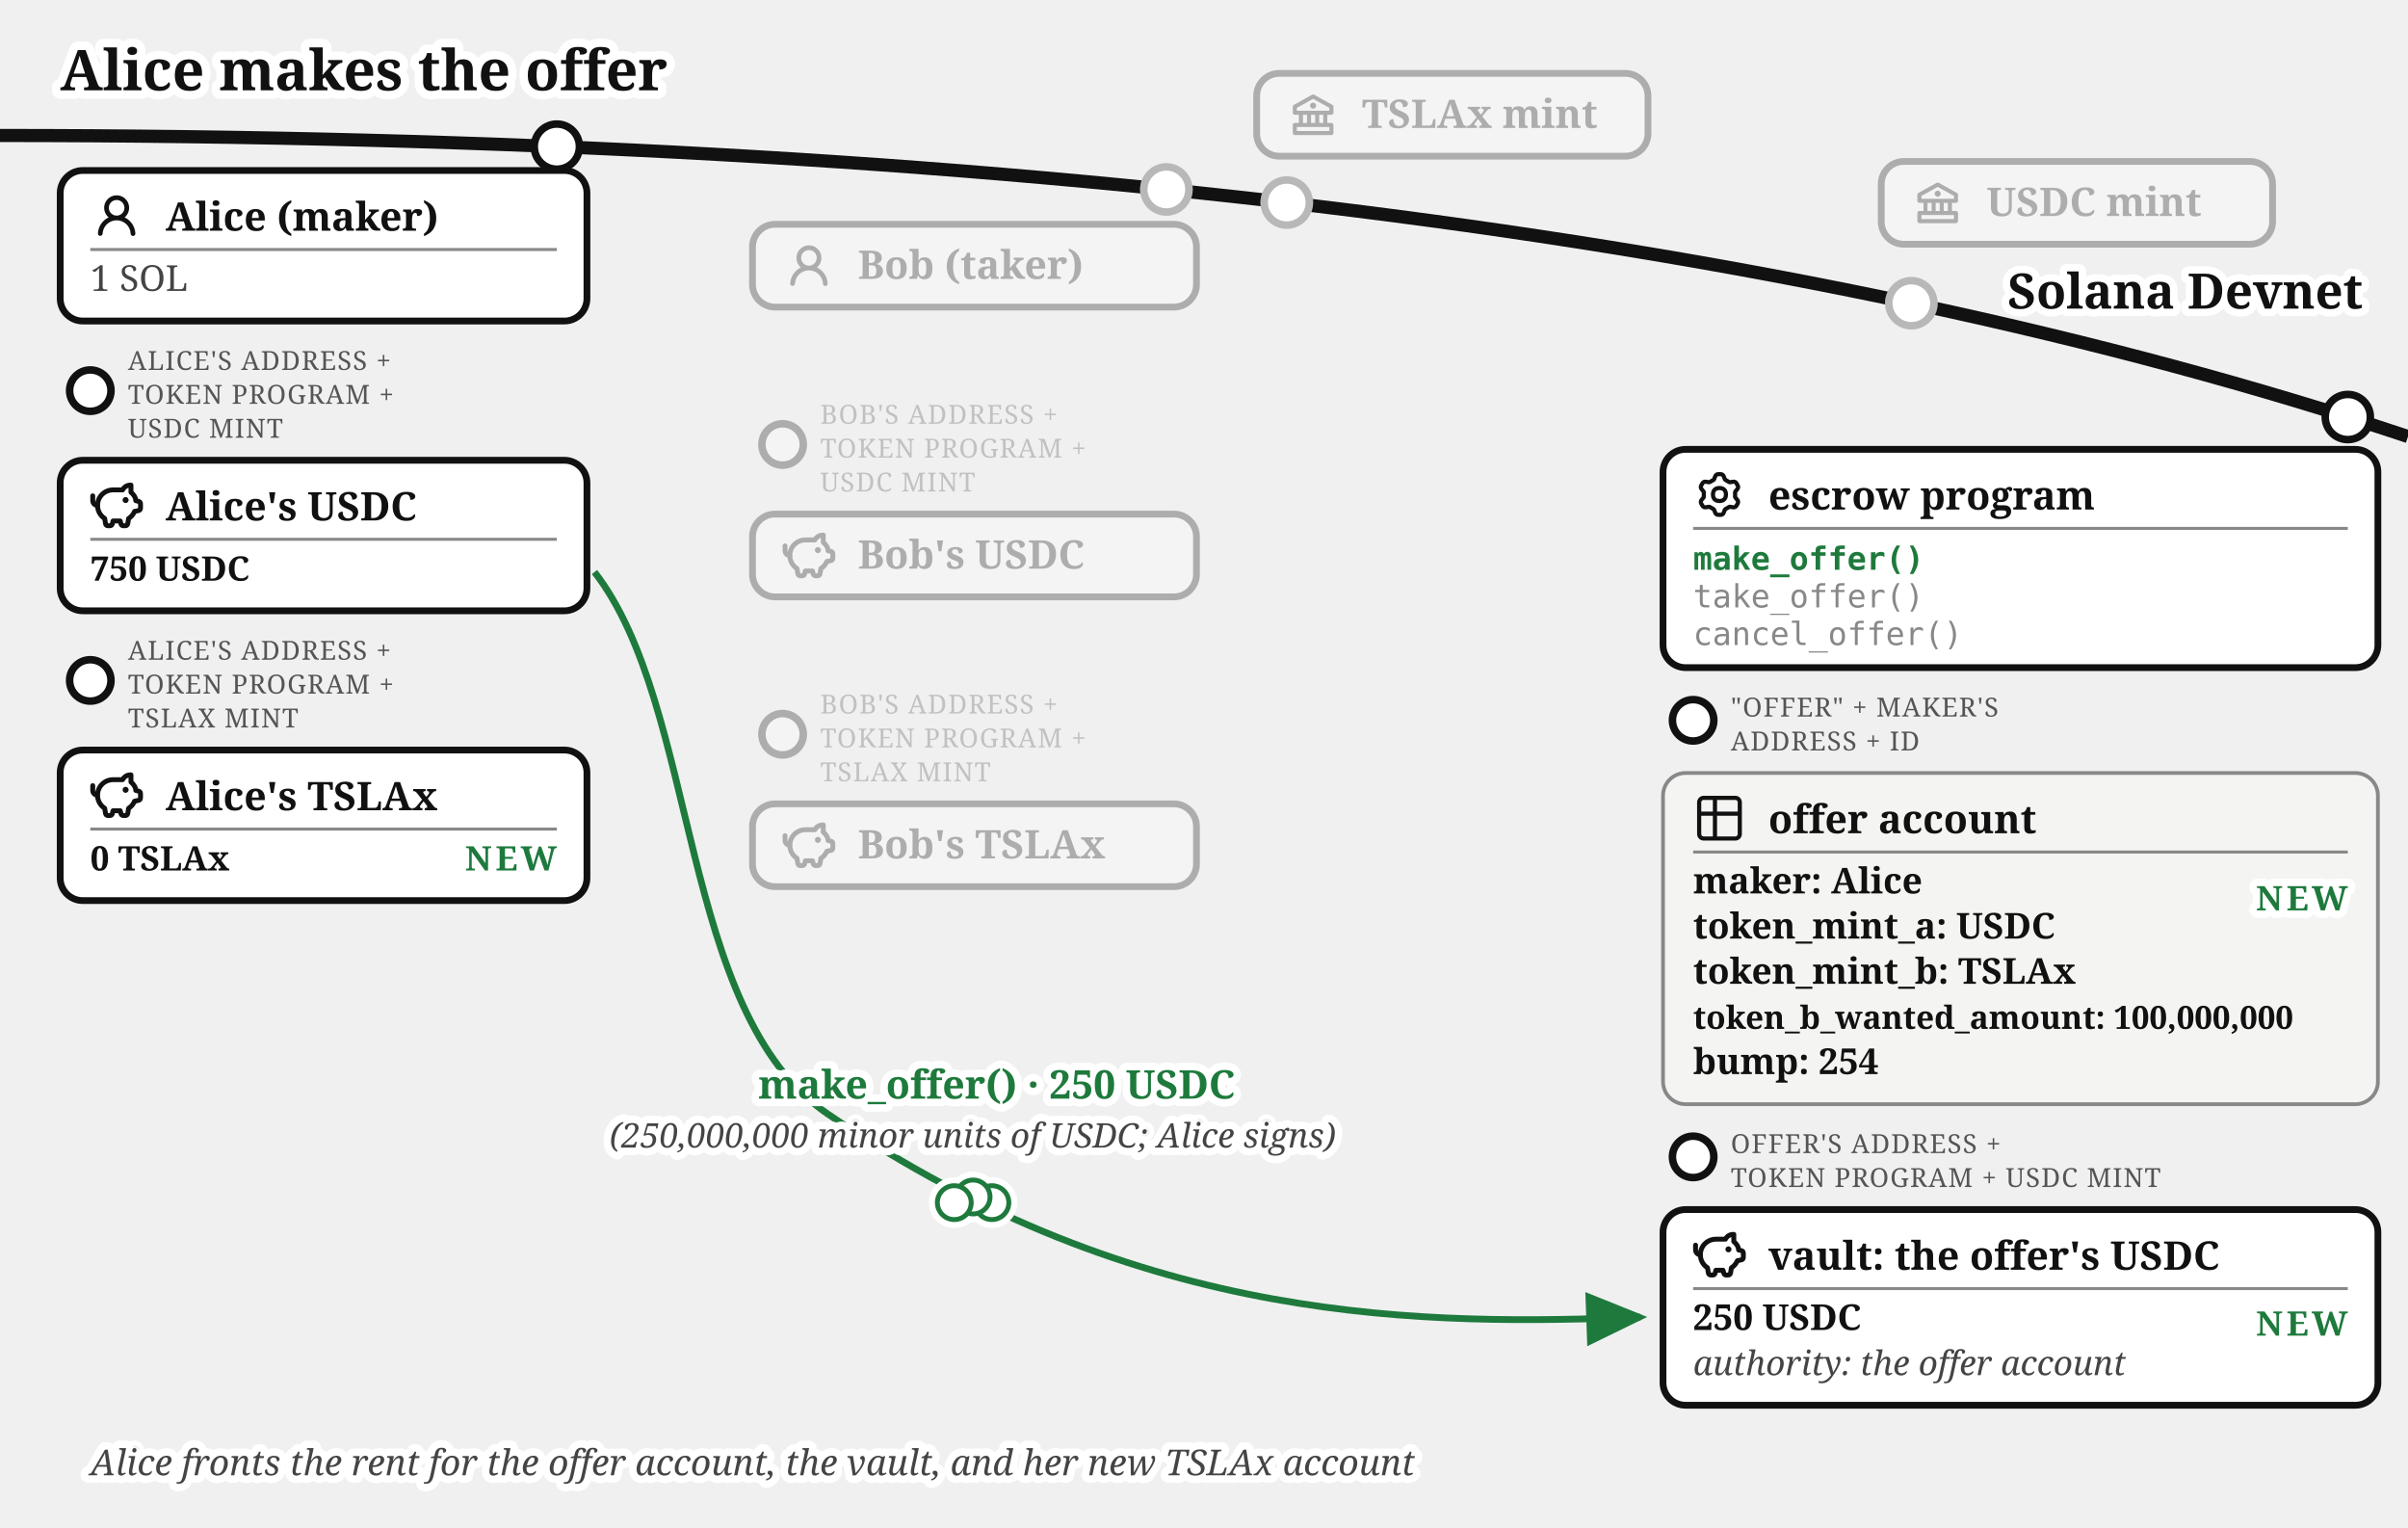
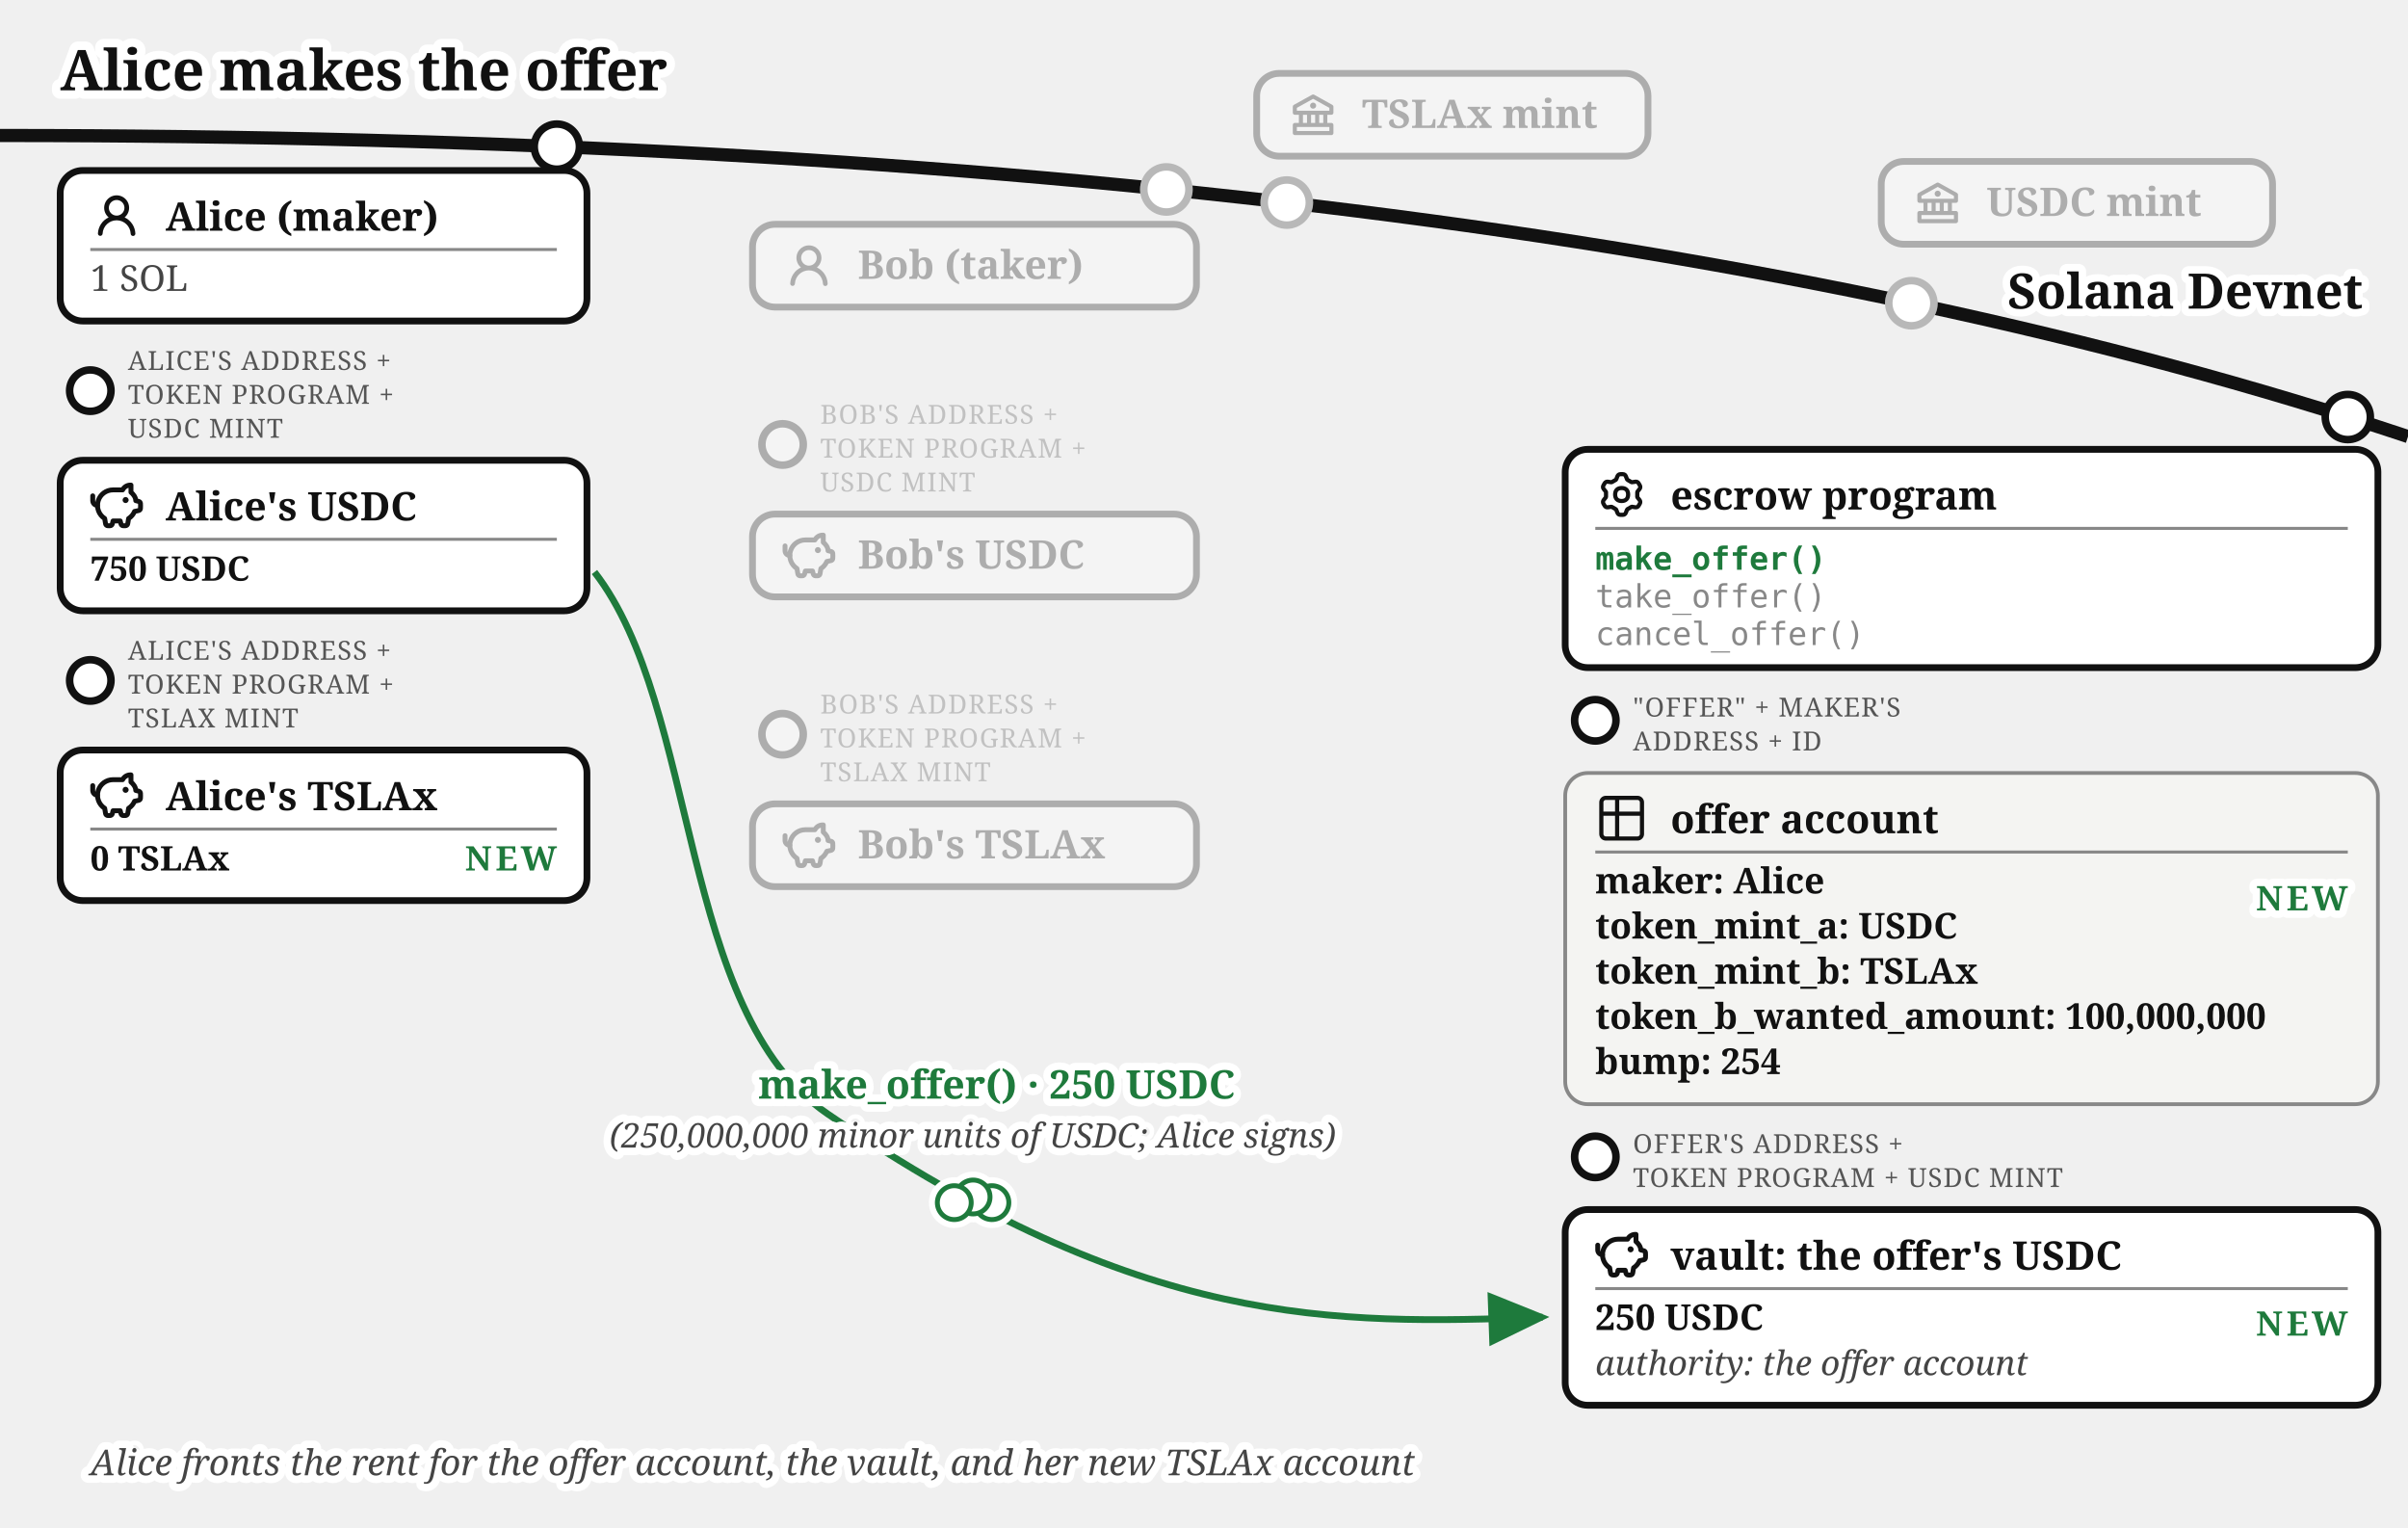
<svg xmlns="http://www.w3.org/2000/svg" viewBox="0 0 640 406" font-family="Gelasio, Georgia, serif" fill="#111">
  <text stroke="#fff" stroke-width="4.5" paint-order="stroke" stroke-linejoin="round" x="16" y="24" font-size="15" font-weight="bold">Alice makes the offer</text>
  <defs>
    <marker id="escrow-make-arr" markerWidth="9" markerHeight="8" refX="8" refY="4" orient="auto">
      <path d="M0,0 L9,4 L0,8 z" fill="#1e7a3c" />
    </marker>
    <marker id="escrow-make-arrg" markerWidth="9" markerHeight="8" refX="8" refY="4" orient="auto">
      <path d="M0,0 L9,4 L0,8 z" fill="#777" />
    </marker>
  </defs>
  <path d="M 0,36 Q 400,36 640,116" fill="none" stroke="#111" stroke-width="3.5" />
  <text stroke="#fff" stroke-width="4" paint-order="stroke" stroke-linejoin="round" x="628" y="82" font-size="13" font-weight="bold" text-anchor="end">Solana Devnet</text>
  <circle cx="342" cy="53.824" r="7" fill="#fff" />
  <g opacity="0.3">
    <circle cx="342" cy="53.824" r="6" fill="#fff" stroke="#111" stroke-width="2" />
    <rect x="334" y="19.5" width="104" height="22" rx="6" fill="#fff" stroke="#111" stroke-width="1.8" />
    <g transform="translate(342,23.5)">
      <g transform="translate(0.52,0.519) scale(0.54)" fill="#111">
        <path d="m21.49 7.13l-9-5a.99.99 0 0 0-.97 0l-9.01 5C2.19 7.31 2 7.64 2 8v3c0 .55.45 1 1 1h2v4H3c-.55 0-1 .45-1 1v4c0 .55.45 1 1 1h18c.55 0 1-.45 1-1v-4c0-.55-.45-1-1-1h-2v-4h2c.55 0 1-.45 1-1V8a1 1 0 0 0-.51-.87M7 12h2v4H7zm6 0v4h-2v-4zm7 6v2H4v-2zm-3-2h-2v-4h2zm3-6H4V8.59l8-4.44l8 4.44z" />
        <path d="M12 6a1.5 1.5 0 1 0 0 3a1.5 1.5 0 1 0 0-3" />
      </g>
    </g>
    <text x="362" y="34" font-size="10.5" font-weight="bold">TSLAx mint</text>
  </g>
  <circle cx="508" cy="80.57" r="7" fill="#fff" />
  <g opacity="0.3">
    <circle cx="508" cy="80.57" r="6" fill="#fff" stroke="#111" stroke-width="2" />
    <rect x="500" y="42.9" width="104" height="22" rx="6" fill="#fff" stroke="#111" stroke-width="1.8" />
    <g transform="translate(508,46.9)">
      <g transform="translate(0.52,0.519) scale(0.54)" fill="#111">
        <path d="m21.49 7.13l-9-5a.99.99 0 0 0-.97 0l-9.01 5C2.19 7.31 2 7.64 2 8v3c0 .55.45 1 1 1h2v4H3c-.55 0-1 .45-1 1v4c0 .55.45 1 1 1h18c.55 0 1-.45 1-1v-4c0-.55-.45-1-1-1h-2v-4h2c.55 0 1-.45 1-1V8a1 1 0 0 0-.51-.87M7 12h2v4H7zm6 0v4h-2v-4zm7 6v2H4v-2zm-3-2h-2v-4h2zm3-6H4V8.59l8-4.44l8 4.44z" />
        <path d="M12 6a1.5 1.5 0 1 0 0 3a1.5 1.5 0 1 0 0-3" />
      </g>
    </g>
    <text x="528" y="57.4" font-size="10.5" font-weight="bold">USDC mint</text>
  </g>
  <g>
    <circle cx="148" cy="38.96" r="6" fill="#fff" stroke="#111" stroke-width="2" />
    <rect x="16" y="45.3" width="140" height="40" rx="6" fill="#fff" stroke="#111" stroke-width="1.8" />
    <g transform="translate(24,50.3)">
      <g transform="translate(0.36,0.767) scale(0.8301)" fill="#111">
        <path d="M10.561 8.073a6 6 0 0 1 3.432 5.142a.75.75 0 1 1-1.498.07a4.5 4.5 0 0 0-8.99 0a.75.75 0 0 1-1.498-.07a6 6 0 0 1 3.431-5.142a3.999 3.999 0 1 1 5.123 0M10.5 5a2.5 2.5 0 1 0-5 0a2.5 2.5 0 0 0 5 0" />
      </g>
    </g>
    <text x="44" y="61.3" font-size="10.5" font-weight="bold">Alice (maker)</text>
    <line x1="24" y1="66.3" x2="148" y2="66.3" stroke="#888" stroke-width="0.8" />
    <text x="24" y="77.3" font-size="9.5" fill="#444">1 SOL</text>
  </g>
  <g>
    <circle cx="24" cy="103.8" r="5.5" fill="#fff" stroke="#111" stroke-width="2" />
    <text x="34" y="98.3" font-size="7" letter-spacing="0.3" fill="#555">ALICE'S ADDRESS +</text>
    <text x="34" y="107.3" font-size="7" letter-spacing="0.3" fill="#555">TOKEN PROGRAM +</text>
    <text x="34" y="116.3" font-size="7" letter-spacing="0.3" fill="#555">USDC MINT</text>
    <rect x="16" y="122.3" width="140" height="40" rx="6" fill="#fff" stroke="#111" stroke-width="1.8" />
    <g transform="translate(24,127.3)">
      <g transform="translate(-0.624,-0.624) scale(0.6353)" fill="none" stroke="#111" stroke-linecap="round" stroke-linejoin="round" stroke-width="2.047">
        <path d="M14.5 5.5h-4A6.5 6.5 0 0 0 7 17.478l.288 1.738c.07.423.105.635.202.798a1 1 0 0 0 .49.416c.178.07.392.07.822.07c.397 0 .596 0 .764-.062a1 1 0 0 0 .479-.374c.1-.148.15-.34.246-.727l.209-.837h3l.21.837c.096.386.144.58.245.727a1 1 0 0 0 .479.374c.168.062.367.062.764.062c.43 0 .644 0 .821-.07a1 1 0 0 0 .49-.416c.098-.163.133-.375.203-.798L17 17.478a6.5 6.5 0 0 0 2.502-2.978l.89-.178c.77-.154 1.155-.231 1.381-.508c.227-.276.227-.669.227-1.453v-.3c0-.75 0-1.124-.212-1.396c-.212-.27-.575-.362-1.303-.544L20 10c0-1.5-1.167-2.833-2-3.5v-3h-.264c-1.37 0-2.623.774-3.236 2" />
        <path d="M15.875 9.75h-.125m.25 0a.25.25 0 1 1-.5 0a.25.25 0 0 1 .5 0M2 8v2a2 2 0 0 0 2 2" />
      </g>
    </g>
    <text x="44" y="138.3" font-size="10.5" font-weight="bold">Alice's USDC</text>
    <line x1="24" y1="143.3" x2="148" y2="143.3" stroke="#888" stroke-width="0.8" />
    <text x="24" y="154.3" font-size="9" font-weight="bold">750 USDC</text>
  </g>
  <g>
    <circle cx="24" cy="180.8" r="5.5" fill="#fff" stroke="#111" stroke-width="2" />
    <text x="34" y="175.3" font-size="7" letter-spacing="0.3" fill="#555">ALICE'S ADDRESS +</text>
    <text x="34" y="184.3" font-size="7" letter-spacing="0.3" fill="#555">TOKEN PROGRAM +</text>
    <text x="34" y="193.3" font-size="7" letter-spacing="0.3" fill="#555">TSLAX MINT</text>
    <rect x="16" y="199.3" width="140" height="40" rx="6" fill="#fff" stroke="#111" stroke-width="1.8" />
    <g transform="translate(24,204.3)">
      <g transform="translate(-0.624,-0.624) scale(0.6353)" fill="none" stroke="#111" stroke-linecap="round" stroke-linejoin="round" stroke-width="2.047">
        <path d="M14.5 5.5h-4A6.5 6.5 0 0 0 7 17.478l.288 1.738c.07.423.105.635.202.798a1 1 0 0 0 .49.416c.178.07.392.07.822.07c.397 0 .596 0 .764-.062a1 1 0 0 0 .479-.374c.1-.148.15-.34.246-.727l.209-.837h3l.21.837c.096.386.144.58.245.727a1 1 0 0 0 .479.374c.168.062.367.062.764.062c.43 0 .644 0 .821-.07a1 1 0 0 0 .49-.416c.098-.163.133-.375.203-.798L17 17.478a6.5 6.5 0 0 0 2.502-2.978l.89-.178c.77-.154 1.155-.231 1.381-.508c.227-.276.227-.669.227-1.453v-.3c0-.75 0-1.124-.212-1.396c-.212-.27-.575-.362-1.303-.544L20 10c0-1.5-1.167-2.833-2-3.5v-3h-.264c-1.37 0-2.623.774-3.236 2" />
        <path d="M15.875 9.75h-.125m.25 0a.25.25 0 1 1-.5 0a.25.25 0 0 1 .5 0M2 8v2a2 2 0 0 0 2 2" />
      </g>
    </g>
    <text x="44" y="215.3" font-size="10.5" font-weight="bold">Alice's TSLAx</text>
    <line x1="24" y1="220.3" x2="148" y2="220.3" stroke="#888" stroke-width="0.8" />
    <text x="24" y="231.3" font-size="9" font-weight="bold">0 TSLAx</text>
    <text stroke="#fff" stroke-width="4" paint-order="stroke" stroke-linejoin="round" x="148" y="231.3" font-size="9" font-weight="bold" letter-spacing="1" fill="#1e7a3c" text-anchor="end">NEW</text>
  </g>
  <circle cx="310" cy="50.34" r="7" fill="#fff" />
  <g opacity="0.3">
    <circle cx="310" cy="50.34" r="6" fill="#fff" stroke="#111" stroke-width="2" />
    <rect x="200" y="59.6" width="118" height="22" rx="6" fill="#fff" stroke="#111" stroke-width="1.8" />
    <g transform="translate(208,63.6)">
      <g transform="translate(0.36,0.767) scale(0.8301)" fill="#111">
        <path d="M10.561 8.073a6 6 0 0 1 3.432 5.142a.75.75 0 1 1-1.498.07a4.5 4.5 0 0 0-8.99 0a.75.75 0 0 1-1.498-.07a6 6 0 0 1 3.431-5.142a3.999 3.999 0 1 1 5.123 0M10.5 5a2.5 2.5 0 1 0-5 0a2.5 2.5 0 0 0 5 0" />
      </g>
    </g>
    <text x="228" y="74.1" font-size="10.5" font-weight="bold">Bob (taker)</text>
  </g>
  <g opacity="0.3">
    <circle cx="208" cy="118.1" r="5.5" fill="#fff" stroke="#111" stroke-width="2" />
    <text x="218" y="112.6" font-size="7" letter-spacing="0.3" fill="#555">BOB'S ADDRESS +</text>
    <text x="218" y="121.6" font-size="7" letter-spacing="0.3" fill="#555">TOKEN PROGRAM +</text>
    <text x="218" y="130.6" font-size="7" letter-spacing="0.3" fill="#555">USDC MINT</text>
    <rect x="200" y="136.6" width="118" height="22" rx="6" fill="#fff" stroke="#111" stroke-width="1.8" />
    <g transform="translate(208,140.6)">
      <g transform="translate(-0.624,-0.624) scale(0.6353)" fill="none" stroke="#111" stroke-linecap="round" stroke-linejoin="round" stroke-width="2.047">
        <path d="M14.5 5.5h-4A6.5 6.5 0 0 0 7 17.478l.288 1.738c.07.423.105.635.202.798a1 1 0 0 0 .49.416c.178.07.392.07.822.07c.397 0 .596 0 .764-.062a1 1 0 0 0 .479-.374c.1-.148.15-.34.246-.727l.209-.837h3l.21.837c.096.386.144.58.245.727a1 1 0 0 0 .479.374c.168.062.367.062.764.062c.43 0 .644 0 .821-.07a1 1 0 0 0 .49-.416c.098-.163.133-.375.203-.798L17 17.478a6.5 6.5 0 0 0 2.502-2.978l.89-.178c.77-.154 1.155-.231 1.381-.508c.227-.276.227-.669.227-1.453v-.3c0-.75 0-1.124-.212-1.396c-.212-.27-.575-.362-1.303-.544L20 10c0-1.5-1.167-2.833-2-3.5v-3h-.264c-1.37 0-2.623.774-3.236 2" />
        <path d="M15.875 9.75h-.125m.25 0a.25.25 0 1 1-.5 0a.25.25 0 0 1 .5 0M2 8v2a2 2 0 0 0 2 2" />
      </g>
    </g>
    <text x="228" y="151.1" font-size="10.5" font-weight="bold">Bob's USDC</text>
  </g>
  <g opacity="0.3">
    <circle cx="208" cy="195.1" r="5.5" fill="#fff" stroke="#111" stroke-width="2" />
    <text x="218" y="189.6" font-size="7" letter-spacing="0.3" fill="#555">BOB'S ADDRESS +</text>
    <text x="218" y="198.6" font-size="7" letter-spacing="0.3" fill="#555">TOKEN PROGRAM +</text>
    <text x="218" y="207.6" font-size="7" letter-spacing="0.3" fill="#555">TSLAX MINT</text>
    <rect x="200" y="213.6" width="118" height="22" rx="6" fill="#fff" stroke="#111" stroke-width="1.8" />
    <g transform="translate(208,217.6)">
      <g transform="translate(-0.624,-0.624) scale(0.6353)" fill="none" stroke="#111" stroke-linecap="round" stroke-linejoin="round" stroke-width="2.047">
        <path d="M14.5 5.5h-4A6.5 6.5 0 0 0 7 17.478l.288 1.738c.07.423.105.635.202.798a1 1 0 0 0 .49.416c.178.07.392.07.822.07c.397 0 .596 0 .764-.062a1 1 0 0 0 .479-.374c.1-.148.15-.34.246-.727l.209-.837h3l.21.837c.096.386.144.58.245.727a1 1 0 0 0 .479.374c.168.062.367.062.764.062c.43 0 .644 0 .821-.07a1 1 0 0 0 .49-.416c.098-.163.133-.375.203-.798L17 17.478a6.5 6.5 0 0 0 2.502-2.978l.89-.178c.77-.154 1.155-.231 1.381-.508c.227-.276.227-.669.227-1.453v-.3c0-.75 0-1.124-.212-1.396c-.212-.27-.575-.362-1.303-.544L20 10c0-1.5-1.167-2.833-2-3.5v-3h-.264c-1.37 0-2.623.774-3.236 2" />
        <path d="M15.875 9.75h-.125m.25 0a.25.25 0 1 1-.5 0a.25.25 0 0 1 .5 0M2 8v2a2 2 0 0 0 2 2" />
      </g>
    </g>
    <text x="228" y="228.1" font-size="10.5" font-weight="bold">Bob's TSLAx</text>
  </g>
  <g>
    <circle cx="624" cy="110.81" r="6" fill="#fff" stroke="#111" stroke-width="2" />
-     <rect x="442" y="119.4" width="190" height="58" rx="6" fill="#fff" stroke="#111" stroke-width="1.8" />
-     <g transform="translate(450,124.4)">
+     <rect x="416" y="119.4" width="216" height="58" rx="6" fill="#fff" stroke="#111" stroke-width="1.8" />
+     <g transform="translate(424,124.4)">
      <g transform="translate(0.951,0.952) scale(0.864)" fill="none" stroke="#111" stroke-linecap="round" stroke-linejoin="round" stroke-width="1.28">
        <path d="M11.808 7.727c0 .05.017.1.048.14l.667.84a.96.96 0 0 1 .082 1.08l-.392.676a.96.96 0 0 1-.975.47l-1.063-.16a.23.23 0 0 0-.145.027l-1.26.727a.23.23 0 0 0-.096.112l-.392 1a.96.96 0 0 1-.893.611h-.782a.96.96 0 0 1-.893-.61l-.392-1a.23.23 0 0 0-.096-.113L3.967 10.8a.23.23 0 0 0-.145-.028l-1.063.162a.96.96 0 0 1-.976-.47l-.39-.677a.96.96 0 0 1 .08-1.08l.67-.84a.22.22 0 0 0 .05-.14V6.273c0-.05-.018-.1-.05-.14l-.67-.84a.96.96 0 0 1-.08-1.08l.39-.676a.96.96 0 0 1 .976-.47l1.06.16a.23.23 0 0 0 .145-.027l1.262-.73a.23.23 0 0 0 .096-.113l.394-.996A.96.96 0 0 1 6.61.75h.784a.96.96 0 0 1 .893.61l.392.997q.028.075.096.116l1.26.727a.23.23 0 0 0 .145.028l1.062-.162a.96.96 0 0 1 .976.47l.391.677a.96.96 0 0 1-.081 1.08l-.67.84a.22.22 0 0 0-.049.14v1.454Z" />
        <path d="M7 8.996c1.277 0 1.996-.719 1.996-1.996S8.277 5.004 7 5.004S5.004 5.723 5.004 7S5.723 8.996 7 8.996" />
      </g>
    </g>
-     <text x="470" y="135.4" font-size="10.5" font-weight="bold">escrow program</text>
-     <line x1="450" y1="140.4" x2="624" y2="140.4" stroke="#888" stroke-width="0.8" />
-     <text x="450" y="151.4" font-size="8.5" font-family="'DejaVu Sans Mono', Menlo, monospace" font-weight="bold" fill="#1e7a3c">make_offer()</text>
-     <text x="450" y="161.4" font-size="8.5" font-family="'DejaVu Sans Mono', Menlo, monospace" fill="#888">take_offer()</text>
-     <text x="450" y="171.4" font-size="8.5" font-family="'DejaVu Sans Mono', Menlo, monospace" fill="#888">cancel_offer()</text>
+     <text x="444" y="135.4" font-size="10.5" font-weight="bold">escrow program</text>
+     <line x1="424" y1="140.4" x2="624" y2="140.4" stroke="#888" stroke-width="0.8" />
+     <text x="424" y="151.4" font-size="8.5" font-family="'DejaVu Sans Mono', Menlo, monospace" font-weight="bold" fill="#1e7a3c">make_offer()</text>
+     <text x="424" y="161.4" font-size="8.5" font-family="'DejaVu Sans Mono', Menlo, monospace" fill="#888">take_offer()</text>
+     <text x="424" y="171.4" font-size="8.5" font-family="'DejaVu Sans Mono', Menlo, monospace" fill="#888">cancel_offer()</text>
  </g>
  <g>
-     <circle cx="450" cy="191.4" r="5.5" fill="#fff" stroke="#111" stroke-width="2" />
-     <text x="460" y="190.4" font-size="7" letter-spacing="0.3" fill="#555">"OFFER" + MAKER'S</text>
-     <text x="460" y="199.4" font-size="7" letter-spacing="0.3" fill="#555">ADDRESS + ID</text>
-     <rect x="442" y="205.4" width="190" height="88" rx="6" fill="#f4f4f2" stroke="#888" />
-     <g transform="translate(450,210.4)">
+     <circle cx="424" cy="191.4" r="5.5" fill="#fff" stroke="#111" stroke-width="2" />
+     <text x="434" y="190.4" font-size="7" letter-spacing="0.3" fill="#555">"OFFER" + MAKER'S</text>
+     <text x="434" y="199.4" font-size="7" letter-spacing="0.3" fill="#555">ADDRESS + ID</text>
+     <rect x="416" y="205.4" width="216" height="88" rx="6" fill="#f4f4f2" stroke="#888" />
+     <g transform="translate(424,210.4)">
      <g transform="translate(-0.195,-0.195) scale(0.6)" fill="none" stroke="#111" stroke-linecap="round" stroke-linejoin="round" stroke-width="1.843">
        <path d="M3 5a2 2 0 0 1 2-2h14a2 2 0 0 1 2 2v14a2 2 0 0 1-2 2H5a2 2 0 0 1-2-2zm0 5h18M10 3v18" />
      </g>
    </g>
-     <text x="470" y="221.4" font-size="10.5" font-weight="bold">offer account</text>
-     <line x1="450" y1="226.4" x2="624" y2="226.4" stroke="#888" stroke-width="0.8" />
-     <text x="450" y="237.4" font-size="9.5" font-weight="bold">maker: Alice</text>
-     <text x="450" y="249.4" font-size="9.5" font-weight="bold">token_mint_a: USDC</text>
-     <text x="450" y="261.4" font-size="9.5" font-weight="bold">token_mint_b: TSLAx</text>
-     <text x="450" y="273.4" font-size="8.5" font-weight="bold">token_b_wanted_amount: 100,000,000</text>
-     <text x="450" y="285.4" font-size="9.5" font-weight="bold">bump: 254</text>
+     <text x="444" y="221.4" font-size="10.5" font-weight="bold">offer account</text>
+     <line x1="424" y1="226.4" x2="624" y2="226.4" stroke="#888" stroke-width="0.8" />
+     <text x="424" y="237.4" font-size="9.5" font-weight="bold">maker: Alice</text>
+     <text x="424" y="249.4" font-size="9.5" font-weight="bold">token_mint_a: USDC</text>
+     <text x="424" y="261.4" font-size="9.5" font-weight="bold">token_mint_b: TSLAx</text>
+     <text x="424" y="273.4" font-size="9.5" font-weight="bold">token_b_wanted_amount: 100,000,000</text>
+     <text x="424" y="285.4" font-size="9.5" font-weight="bold">bump: 254</text>
    <text stroke="#fff" stroke-width="4" paint-order="stroke" stroke-linejoin="round" x="624" y="241.9" font-size="9" font-weight="bold" letter-spacing="1" fill="#1e7a3c" text-anchor="end">NEW</text>
  </g>
  <g>
-     <circle cx="450" cy="307.4" r="5.5" fill="#fff" stroke="#111" stroke-width="2" />
-     <text x="460" y="306.4" font-size="7" letter-spacing="0.3" fill="#555">OFFER'S ADDRESS +</text>
-     <text x="460" y="315.4" font-size="7" letter-spacing="0.3" fill="#555">TOKEN PROGRAM + USDC MINT</text>
-     <rect x="442" y="321.4" width="190" height="52" rx="6" fill="#fff" stroke="#111" stroke-width="1.8" />
-     <g transform="translate(450,326.4)">
+     <circle cx="424" cy="307.4" r="5.5" fill="#fff" stroke="#111" stroke-width="2" />
+     <text x="434" y="306.4" font-size="7" letter-spacing="0.3" fill="#555">OFFER'S ADDRESS +</text>
+     <text x="434" y="315.4" font-size="7" letter-spacing="0.3" fill="#555">TOKEN PROGRAM + USDC MINT</text>
+     <rect x="416" y="321.4" width="216" height="52" rx="6" fill="#fff" stroke="#111" stroke-width="1.8" />
+     <g transform="translate(424,326.4)">
      <g transform="translate(-0.624,-0.624) scale(0.6353)" fill="none" stroke="#111" stroke-linecap="round" stroke-linejoin="round" stroke-width="2.047">
        <path d="M14.5 5.5h-4A6.5 6.5 0 0 0 7 17.478l.288 1.738c.07.423.105.635.202.798a1 1 0 0 0 .49.416c.178.07.392.07.822.07c.397 0 .596 0 .764-.062a1 1 0 0 0 .479-.374c.1-.148.15-.34.246-.727l.209-.837h3l.21.837c.096.386.144.58.245.727a1 1 0 0 0 .479.374c.168.062.367.062.764.062c.43 0 .644 0 .821-.07a1 1 0 0 0 .49-.416c.098-.163.133-.375.203-.798L17 17.478a6.5 6.5 0 0 0 2.502-2.978l.89-.178c.77-.154 1.155-.231 1.381-.508c.227-.276.227-.669.227-1.453v-.3c0-.75 0-1.124-.212-1.396c-.212-.27-.575-.362-1.303-.544L20 10c0-1.5-1.167-2.833-2-3.5v-3h-.264c-1.37 0-2.623.774-3.236 2" />
        <path d="M15.875 9.75h-.125m.25 0a.25.25 0 1 1-.5 0a.25.25 0 0 1 .5 0M2 8v2a2 2 0 0 0 2 2" />
      </g>
    </g>
-     <text x="470" y="337.4" font-size="10.5" font-weight="bold">vault: the offer's USDC</text>
-     <line x1="450" y1="342.4" x2="624" y2="342.4" stroke="#888" stroke-width="0.8" />
-     <text x="450" y="353.4" font-size="9.5" font-weight="bold">250 USDC</text>
-     <text x="450" y="365.4" font-size="9" font-style="italic" fill="#444">authority: the offer account</text>
+     <text x="444" y="337.4" font-size="10.5" font-weight="bold">vault: the offer's USDC</text>
+     <line x1="424" y1="342.4" x2="624" y2="342.4" stroke="#888" stroke-width="0.8" />
+     <text x="424" y="353.4" font-size="9.5" font-weight="bold">250 USDC</text>
+     <text x="424" y="365.4" font-size="9" font-style="italic" fill="#444">authority: the offer account</text>
    <text stroke="#fff" stroke-width="4" paint-order="stroke" stroke-linejoin="round" x="624" y="354.9" font-size="9" font-weight="bold" letter-spacing="1" fill="#1e7a3c" text-anchor="end">NEW</text>
  </g>
-   <path d="M 158,152 C 186,188 180.235,268.82 220,296 C 303.445,353.035 380,352 436,350" fill="none" stroke="#1e7a3c" stroke-width="1.8" marker-end="url(#escrow-make-arr)" />
+   <path d="M 158,152 C 186,188 180.235,268.82 220,296 C 303.445,353.035 354,352 410,350" fill="none" stroke="#1e7a3c" stroke-width="1.8" marker-end="url(#escrow-make-arr)" />
  <text stroke="#fff" stroke-width="4" paint-order="stroke" stroke-linejoin="round" x="201.53" y="291.92" font-size="10.5" font-weight="bold" fill="#1e7a3c">make_offer() · 250 USDC</text>
  <text stroke="#fff" stroke-width="4" paint-order="stroke" stroke-linejoin="round" x="258.53" y="304.92" font-size="9" font-style="italic" fill="#444" text-anchor="middle">(250,000,000 minor units of USDC; Alice signs)</text>
  <text stroke="#fff" stroke-width="4" paint-order="stroke" stroke-linejoin="round" x="200" y="392" font-size="9.5" fill="#444" font-style="italic" text-anchor="middle">Alice fronts the rent for the offer account, the vault, and her new TSLAx account</text>
  <g class="coin" transform="translate(258.63,318.06)" fill="#fff">
    <g stroke="#fff" stroke-width="4.5">
      <circle cx="5" cy="1.5" r="4.5" />
      <circle cx="0" cy="0" r="4.5" />
      <circle cx="-5" cy="1.5" r="4.5" />
    </g>
    <g stroke="#1e7a3c" stroke-width="1.3">
      <circle cx="5" cy="1.5" r="4.5" />
      <circle cx="0" cy="0" r="4.5" />
      <circle cx="-5" cy="1.5" r="4.5" />
    </g>
  </g>
</svg>
